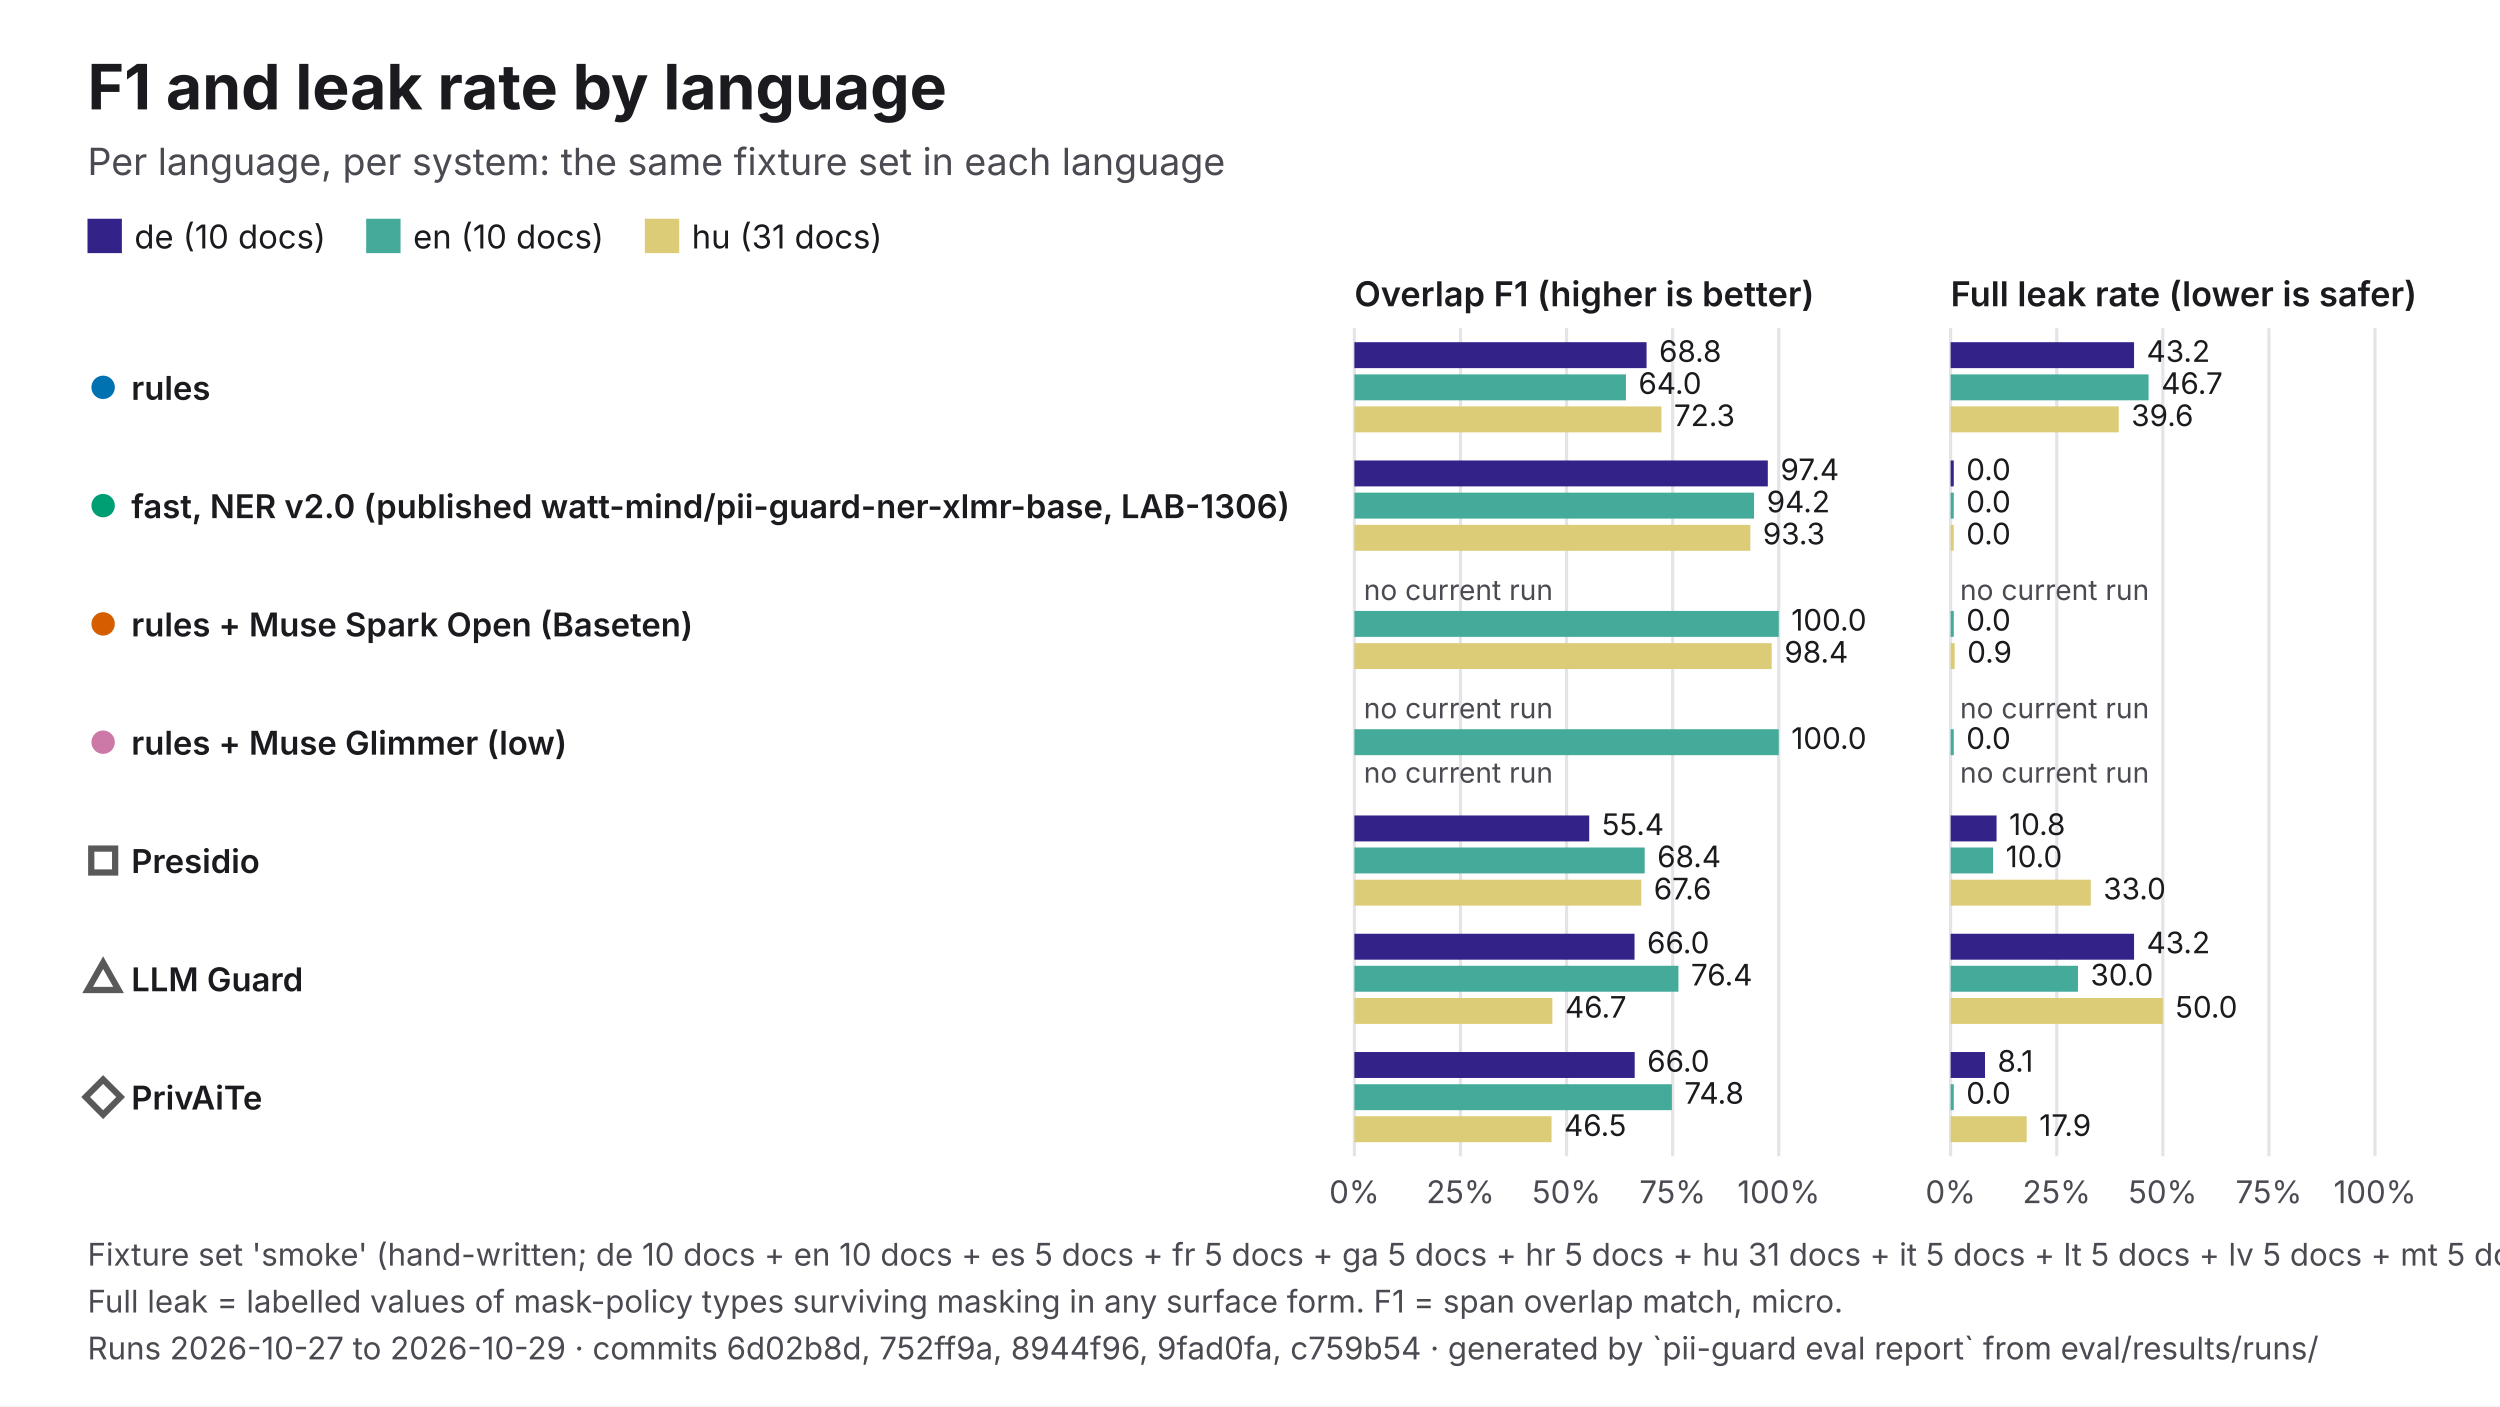
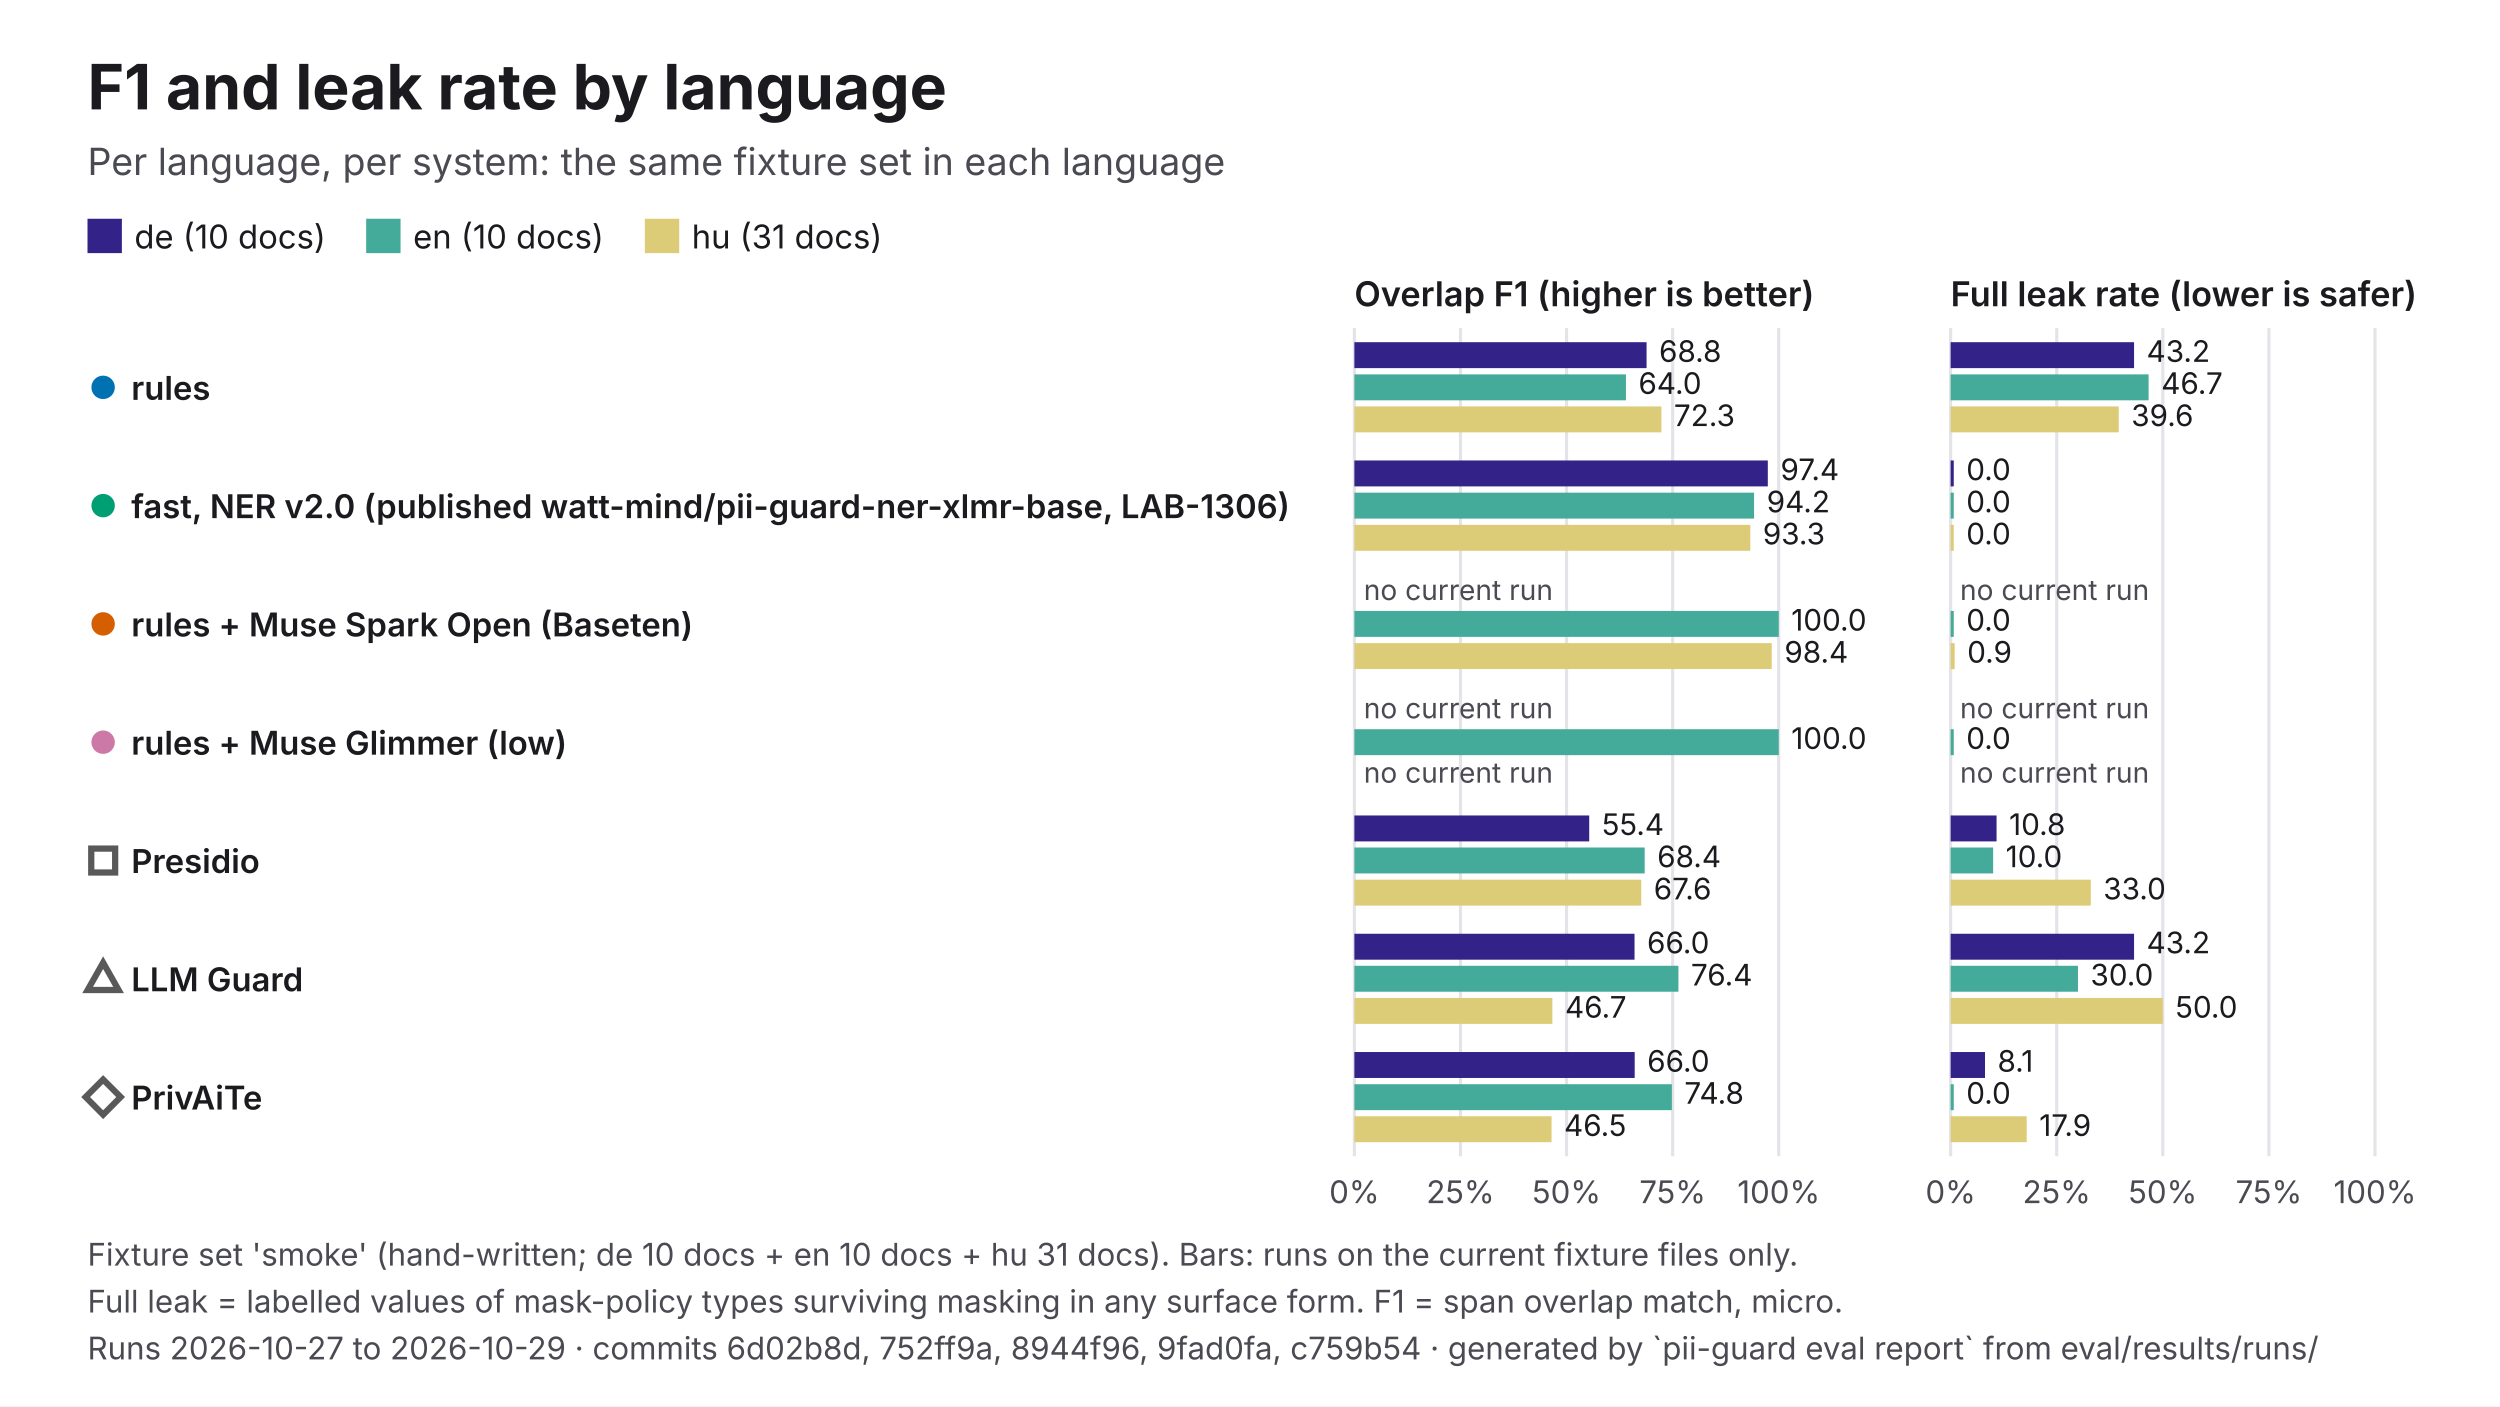
<svg xmlns="http://www.w3.org/2000/svg" viewBox="0 0 1600 900" width="1600" height="900" role="img" aria-labelledby="t d" font-family="Inter, 'Helvetica Neue', Helvetica, Arial, sans-serif">
  <rect width="1600" height="900" fill="#FFFFFF" />
  <text x="56" y="70" font-size="40" fill="#1B1B1F" font-weight="700">F1 and leak rate by language</text>
  <text x="56" y="112" font-size="24" fill="#4A4A52">Per language, per system: the same fixture set in each language</text>
  <rect x="56" y="140" width="22" height="22" fill="#332288" />
  <text x="86" y="159" font-size="21" fill="#1B1B1F">de (10 docs)</text>
  <rect x="234.35" y="140" width="22" height="22" fill="#44AA99" />
  <text x="264.4" y="159" font-size="21" fill="#1B1B1F">en (10 docs)</text>
  <rect x="412.7" y="140" width="22" height="22" fill="#DDCC77" />
  <text x="442.7" y="159" font-size="21" fill="#1B1B1F">hu (31 docs)</text>
  <text x="866.8" y="196" font-size="22" fill="#1B1B1F" font-weight="600">Overlap F1 (higher is better)</text>
  <line x1="866.8" y1="210" x2="866.8" y2="740" stroke="#E3E3E8" stroke-width="2" />
  <text x="866.8" y="770" font-size="20" fill="#4A4A52" text-anchor="middle">0%</text>
  <line x1="934.7" y1="210" x2="934.7" y2="740" stroke="#E3E3E8" stroke-width="2" />
  <text x="934.7" y="770" font-size="20" fill="#4A4A52" text-anchor="middle">25%</text>
  <line x1="1002.6" y1="210" x2="1002.6" y2="740" stroke="#E3E3E8" stroke-width="2" />
  <text x="1002.6" y="770" font-size="20" fill="#4A4A52" text-anchor="middle">50%</text>
  <line x1="1070.5" y1="210" x2="1070.5" y2="740" stroke="#E3E3E8" stroke-width="2" />
  <text x="1070.5" y="770" font-size="20" fill="#4A4A52" text-anchor="middle">75%</text>
  <line x1="1138.4" y1="210" x2="1138.4" y2="740" stroke="#E3E3E8" stroke-width="2" />
  <text x="1138.4" y="770" font-size="20" fill="#4A4A52" text-anchor="middle">100%</text>
  <text x="1248.4" y="196" font-size="22" fill="#1B1B1F" font-weight="600">Full leak rate (lower is safer)</text>
  <line x1="1248.4" y1="210" x2="1248.4" y2="740" stroke="#E3E3E8" stroke-width="2" />
  <text x="1248.4" y="770" font-size="20" fill="#4A4A52" text-anchor="middle">0%</text>
  <line x1="1316.3" y1="210" x2="1316.3" y2="740" stroke="#E3E3E8" stroke-width="2" />
  <text x="1316.3" y="770" font-size="20" fill="#4A4A52" text-anchor="middle">25%</text>
  <line x1="1384.2" y1="210" x2="1384.2" y2="740" stroke="#E3E3E8" stroke-width="2" />
  <text x="1384.2" y="770" font-size="20" fill="#4A4A52" text-anchor="middle">50%</text>
  <line x1="1452.1" y1="210" x2="1452.1" y2="740" stroke="#E3E3E8" stroke-width="2" />
  <text x="1452.1" y="770" font-size="20" fill="#4A4A52" text-anchor="middle">75%</text>
  <line x1="1520" y1="210" x2="1520" y2="740" stroke="#E3E3E8" stroke-width="2" />
  <text x="1520" y="770" font-size="20" fill="#4A4A52" text-anchor="middle">100%</text>
  <circle cx="66" cy="247.9" r="9" fill="#0072B2" stroke="#FFFFFF" stroke-width="3" />
  <text x="84" y="255.9" font-size="21" fill="#1B1B1F" font-weight="600">rules</text>
  <rect x="866.8" y="219" width="187" height="16.6" fill="#332288" />
  <text x="1061.8" y="231.6" font-size="19" fill="#1B1B1F">68.8</text>
  <rect x="1248.4" y="219" width="117.4" height="16.6" fill="#332288" />
  <text x="1373.8" y="231.6" font-size="19" fill="#1B1B1F">43.2</text>
  <rect x="866.8" y="239.6" width="173.8" height="16.6" fill="#44AA99" />
  <text x="1048.6" y="252.1" font-size="19" fill="#1B1B1F">64.0</text>
  <rect x="1248.4" y="239.6" width="126.7" height="16.6" fill="#44AA99" />
  <text x="1383.2" y="252.1" font-size="19" fill="#1B1B1F">46.7</text>
  <rect x="866.8" y="260.1" width="196.5" height="16.6" fill="#DDCC77" />
  <text x="1071.3" y="272.7" font-size="19" fill="#1B1B1F">72.3</text>
  <rect x="1248.4" y="260.1" width="107.6" height="16.6" fill="#DDCC77" />
  <text x="1364" y="272.7" font-size="19" fill="#1B1B1F">39.6</text>
  <circle cx="66" cy="323.6" r="9" fill="#009E73" stroke="#FFFFFF" stroke-width="3" />
  <text x="84" y="331.6" font-size="21" fill="#1B1B1F" font-weight="600">fast, NER v2.0 (published watt-mind/pii-guard-ner-xlmr-base, LAB-1306)</text>
  <rect x="866.8" y="294.7" width="264.6" height="16.6" fill="#332288" />
  <text x="1139.5" y="307.3" font-size="19" fill="#1B1B1F">97.4</text>
  <rect x="1248.4" y="294.7" width="2" height="16.6" fill="#332288" />
  <text x="1258.4" y="307.3" font-size="19" fill="#1B1B1F">0.0</text>
  <rect x="866.8" y="315.3" width="255.8" height="16.6" fill="#44AA99" />
  <text x="1130.7" y="327.9" font-size="19" fill="#1B1B1F">94.2</text>
  <rect x="1248.4" y="315.3" width="2" height="16.6" fill="#44AA99" />
  <text x="1258.4" y="327.9" font-size="19" fill="#1B1B1F">0.0</text>
  <rect x="866.8" y="335.9" width="253.4" height="16.6" fill="#DDCC77" />
  <text x="1128.2" y="348.4" font-size="19" fill="#1B1B1F">93.3</text>
  <rect x="1248.4" y="335.9" width="2" height="16.6" fill="#DDCC77" />
  <text x="1258.4" y="348.4" font-size="19" fill="#1B1B1F">0.0</text>
  <circle cx="66" cy="399.3" r="9" fill="#D55E00" stroke="#FFFFFF" stroke-width="3" />
  <text x="84" y="407.3" font-size="21" fill="#1B1B1F" font-weight="600">rules + Muse Spark Open (Baseten)</text>
  <text x="872.8" y="384" font-size="18" fill="#4A4A52">no current run</text>
  <text x="1254.4" y="384" font-size="18" fill="#4A4A52">no current run</text>
  <rect x="866.8" y="391" width="271.6" height="16.6" fill="#44AA99" />
  <text x="1146.4" y="403.6" font-size="19" fill="#1B1B1F">100.0</text>
  <rect x="1248.4" y="391" width="2" height="16.6" fill="#44AA99" />
  <text x="1258.4" y="403.6" font-size="19" fill="#1B1B1F">0.0</text>
  <rect x="866.8" y="411.6" width="267.1" height="16.6" fill="#DDCC77" />
  <text x="1142" y="424.1" font-size="19" fill="#1B1B1F">98.4</text>
  <rect x="1248.4" y="411.6" width="2.6" height="16.6" fill="#DDCC77" />
  <text x="1259" y="424.1" font-size="19" fill="#1B1B1F">0.9</text>
  <circle cx="66" cy="475" r="9" fill="#CC79A7" stroke="#FFFFFF" stroke-width="3" />
  <text x="84" y="483" font-size="21" fill="#1B1B1F" font-weight="600">rules + Muse Glimmer (low)</text>
  <text x="872.8" y="459.7" font-size="18" fill="#4A4A52">no current run</text>
  <text x="1254.4" y="459.7" font-size="18" fill="#4A4A52">no current run</text>
  <rect x="866.8" y="466.7" width="271.6" height="16.6" fill="#44AA99" />
  <text x="1146.4" y="479.3" font-size="19" fill="#1B1B1F">100.0</text>
  <rect x="1248.4" y="466.7" width="2" height="16.6" fill="#44AA99" />
  <text x="1258.4" y="479.3" font-size="19" fill="#1B1B1F">0.0</text>
  <text x="872.8" y="500.9" font-size="18" fill="#4A4A52">no current run</text>
  <text x="1254.4" y="500.9" font-size="18" fill="#4A4A52">no current run</text>
  <rect x="58.4" y="543.1" width="15.3" height="15.3" fill="#FFFFFF" stroke="#595959" stroke-width="4" />
  <text x="84" y="558.7" font-size="21" fill="#1B1B1F" font-weight="600">Presidio</text>
  <rect x="866.8" y="521.9" width="150.3" height="16.6" fill="#332288" />
  <text x="1025.2" y="534.4" font-size="19" fill="#1B1B1F">55.4</text>
  <rect x="1248.4" y="521.9" width="29.4" height="16.6" fill="#332288" />
  <text x="1285.8" y="534.4" font-size="19" fill="#1B1B1F">10.8</text>
  <rect x="866.8" y="542.4" width="185.8" height="16.6" fill="#44AA99" />
  <text x="1060.6" y="555" font-size="19" fill="#1B1B1F">68.4</text>
  <rect x="1248.4" y="542.4" width="27.2" height="16.6" fill="#44AA99" />
  <text x="1283.6" y="555" font-size="19" fill="#1B1B1F">10.0</text>
  <rect x="866.8" y="563" width="183.6" height="16.6" fill="#DDCC77" />
  <text x="1058.4" y="575.6" font-size="19" fill="#1B1B1F">67.6</text>
  <rect x="1248.4" y="563" width="89.7" height="16.6" fill="#DDCC77" />
  <text x="1346.1" y="575.6" font-size="19" fill="#1B1B1F">33.0</text>
  <polygon points="66,616.1 75.9,633.6 56.1,633.6" fill="#FFFFFF" stroke="#595959" stroke-width="4" />
  <text x="84" y="634.4" font-size="21" fill="#1B1B1F" font-weight="600">LLM Guard</text>
  <rect x="866.8" y="597.6" width="179.3" height="16.6" fill="#332288" />
  <text x="1054.1" y="610.1" font-size="19" fill="#1B1B1F">66.0</text>
  <rect x="1248.4" y="597.6" width="117.4" height="16.6" fill="#332288" />
  <text x="1373.8" y="610.1" font-size="19" fill="#1B1B1F">43.2</text>
  <rect x="866.8" y="618.1" width="207.4" height="16.6" fill="#44AA99" />
  <text x="1082.2" y="630.7" font-size="19" fill="#1B1B1F">76.4</text>
  <rect x="1248.4" y="618.1" width="81.5" height="16.6" fill="#44AA99" />
  <text x="1337.9" y="630.7" font-size="19" fill="#1B1B1F">30.0</text>
  <rect x="866.8" y="638.7" width="126.7" height="16.6" fill="#DDCC77" />
  <text x="1001.6" y="651.3" font-size="19" fill="#1B1B1F">46.7</text>
  <rect x="1248.4" y="638.7" width="135.8" height="16.6" fill="#DDCC77" />
  <text x="1392.2" y="651.3" font-size="19" fill="#1B1B1F">50.0</text>
  <polygon points="66,690.9 77.2,702.1 66,713.4 54.8,702.1" fill="#FFFFFF" stroke="#595959" stroke-width="4" />
  <text x="84" y="710.1" font-size="21" fill="#1B1B1F" font-weight="600">PrivAiTe</text>
  <rect x="866.8" y="673.3" width="179.4" height="16.6" fill="#332288" />
  <text x="1054.2" y="685.9" font-size="19" fill="#1B1B1F">66.0</text>
  <rect x="1248.4" y="673.3" width="22" height="16.6" fill="#332288" />
  <text x="1278.4" y="685.9" font-size="19" fill="#1B1B1F">8.1</text>
  <rect x="866.8" y="693.9" width="203.2" height="16.6" fill="#44AA99" />
  <text x="1078" y="706.4" font-size="19" fill="#1B1B1F">74.8</text>
  <rect x="1248.4" y="693.9" width="2" height="16.6" fill="#44AA99" />
  <text x="1258.4" y="706.4" font-size="19" fill="#1B1B1F">0.0</text>
  <rect x="866.8" y="714.4" width="126.2" height="16.6" fill="#DDCC77" />
  <text x="1001" y="727" font-size="19" fill="#1B1B1F">46.5</text>
  <rect x="1248.4" y="714.4" width="48.7" height="16.6" fill="#DDCC77" />
  <text x="1305.1" y="727" font-size="19" fill="#1B1B1F">17.9</text>
-   <text x="56" y="810" font-size="20" fill="#4A4A52">Fixture set 'smoke' (hand-written; de 10 docs + en 10 docs + es 5 docs + fr 5 docs + ga 5 docs + hr 5 docs + hu 31 docs + it 5 docs + lt 5 docs + lv 5 docs + mt 5 docs + nl 5 docs + ro 5 docs + sl 5 docs). Bars: runs on the current fixture files only.</text>
+   <text x="56" y="810" font-size="20" fill="#4A4A52">Fixture set 'smoke' (hand-written; de 10 docs + en 10 docs + hu 31 docs). Bars: runs on the current fixture files only.</text>
  <text x="56" y="840" font-size="20" fill="#4A4A52">Full leak = labelled values of mask-policy types surviving masking in any surface form. F1 = span overlap match, micro.</text>
  <text x="56" y="870" font-size="20" fill="#4A4A52">Runs 2026-10-27 to 2026-10-29 · commits 6d02b8d, 752ff9a, 8944f96, 9fad0fa, c759b54 · generated by `pii-guard eval report` from eval/results/runs/</text>
</svg>
